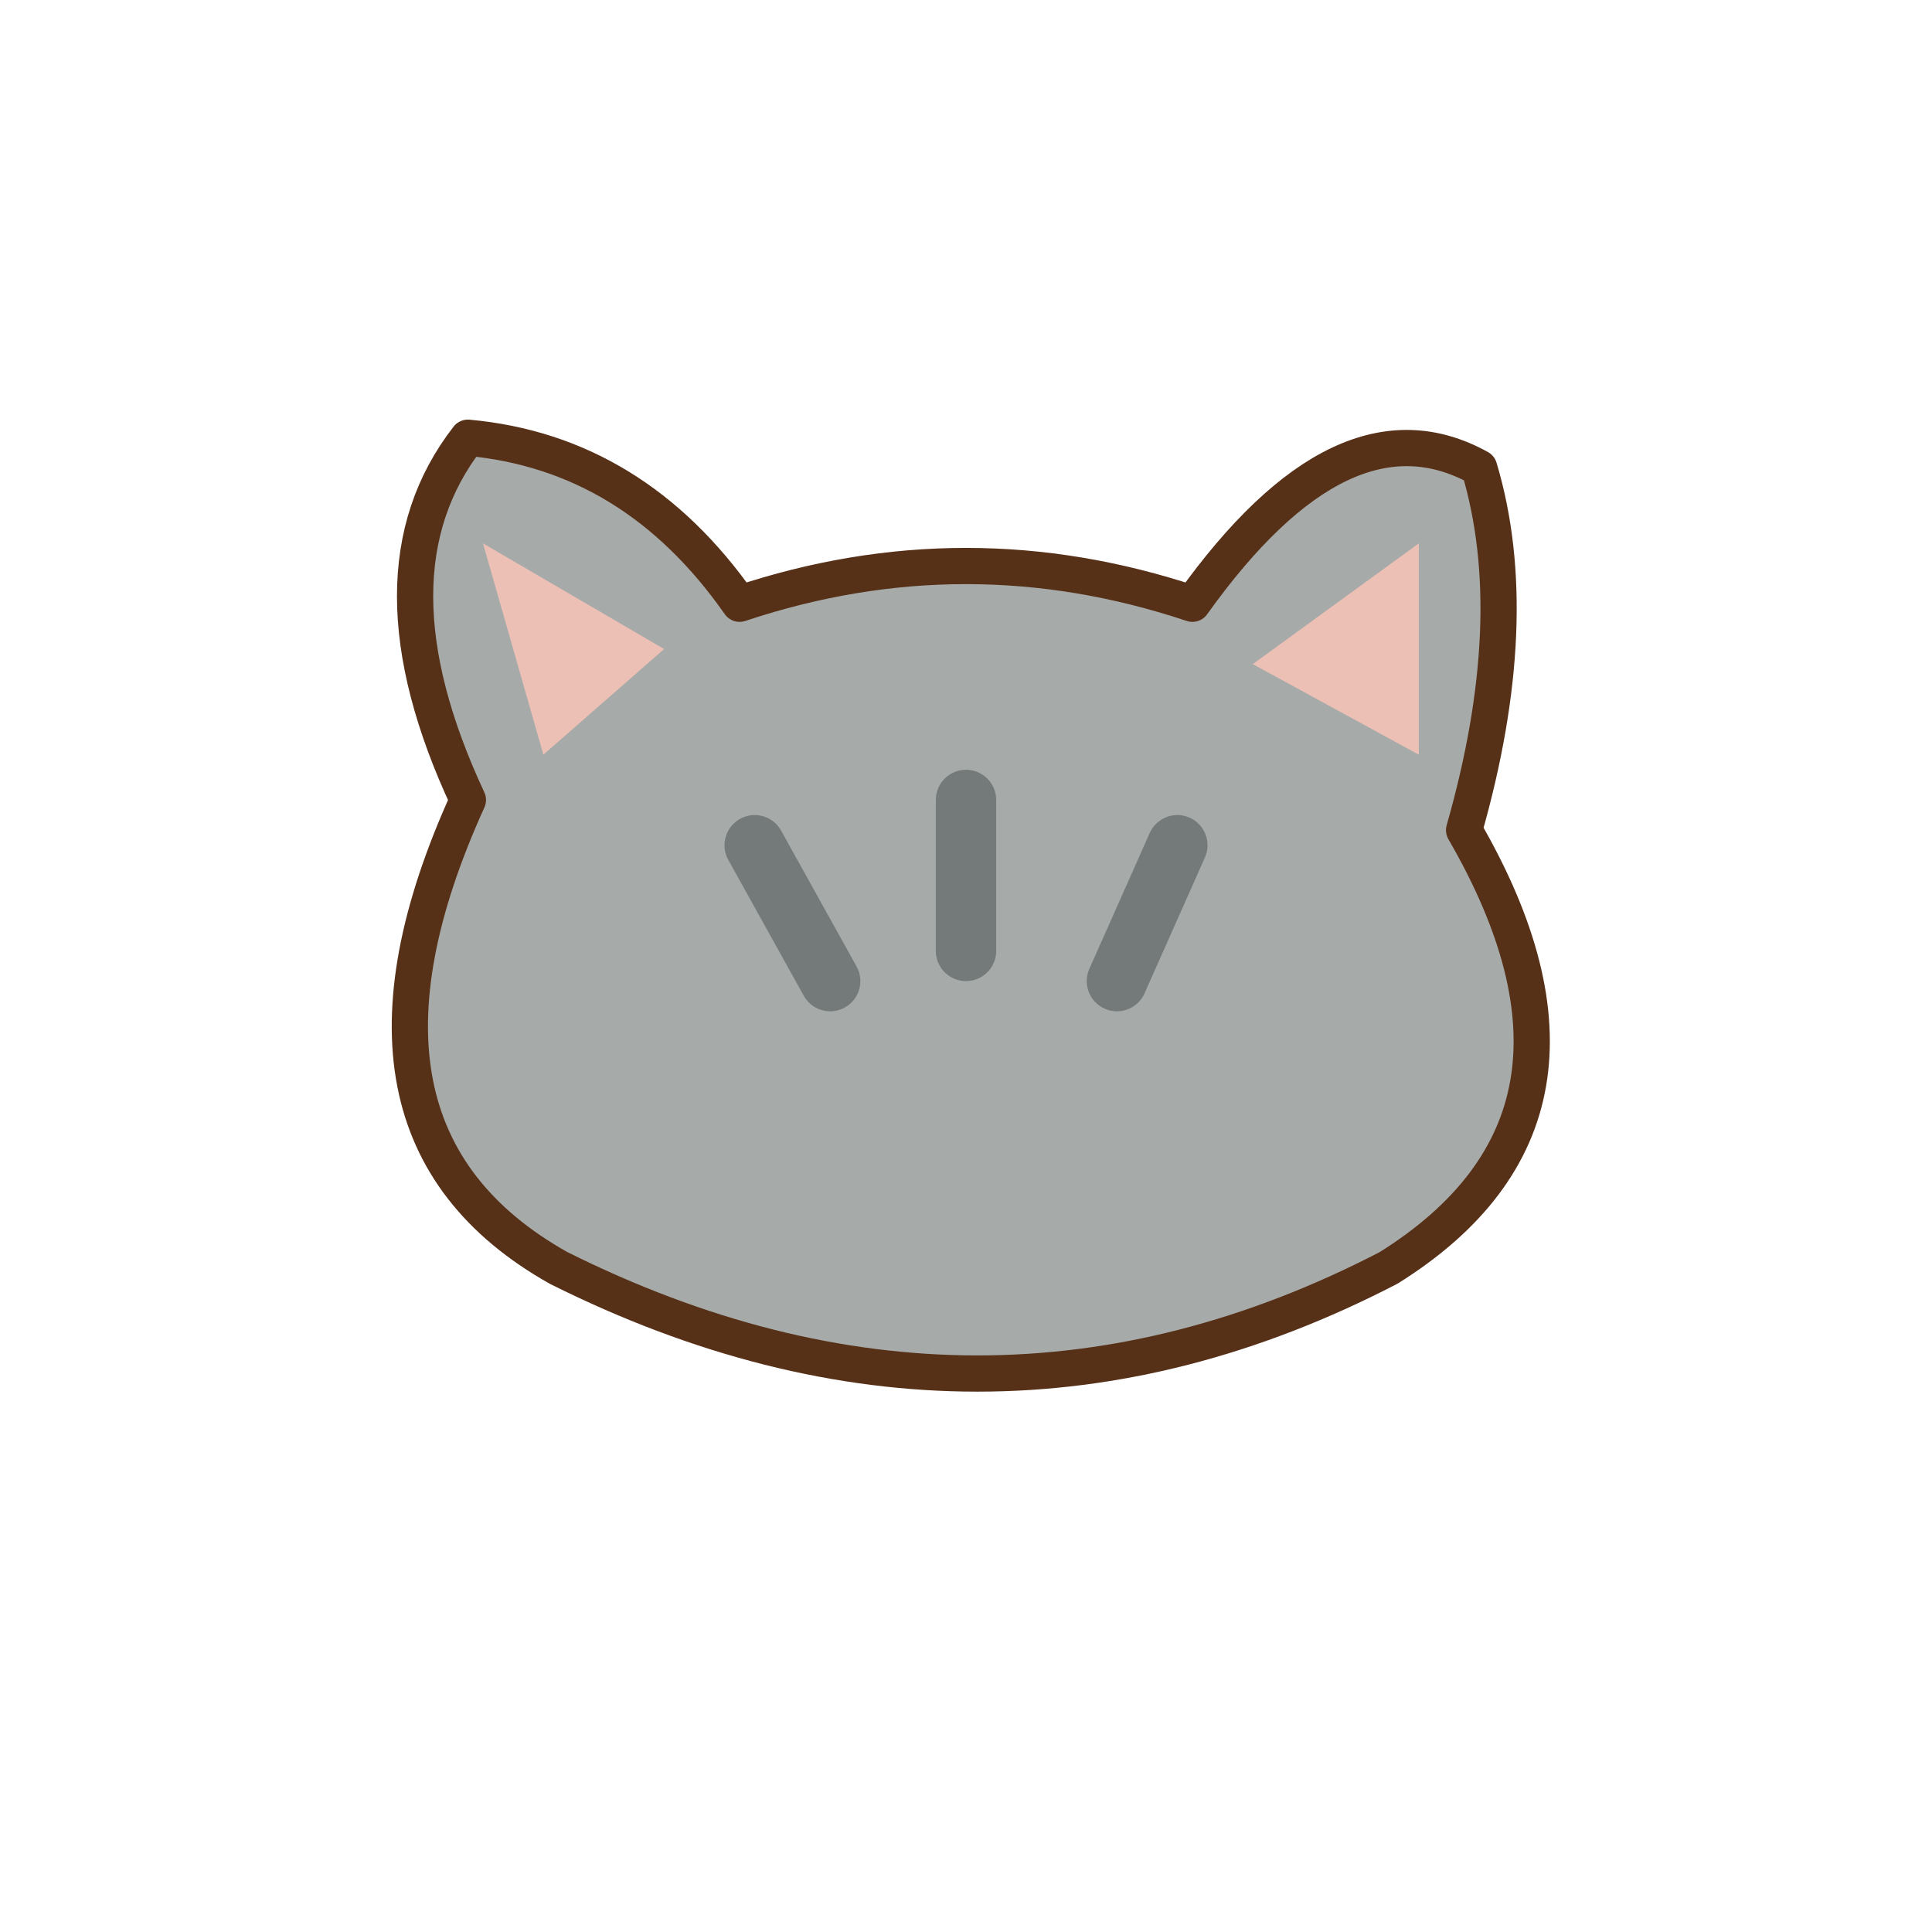
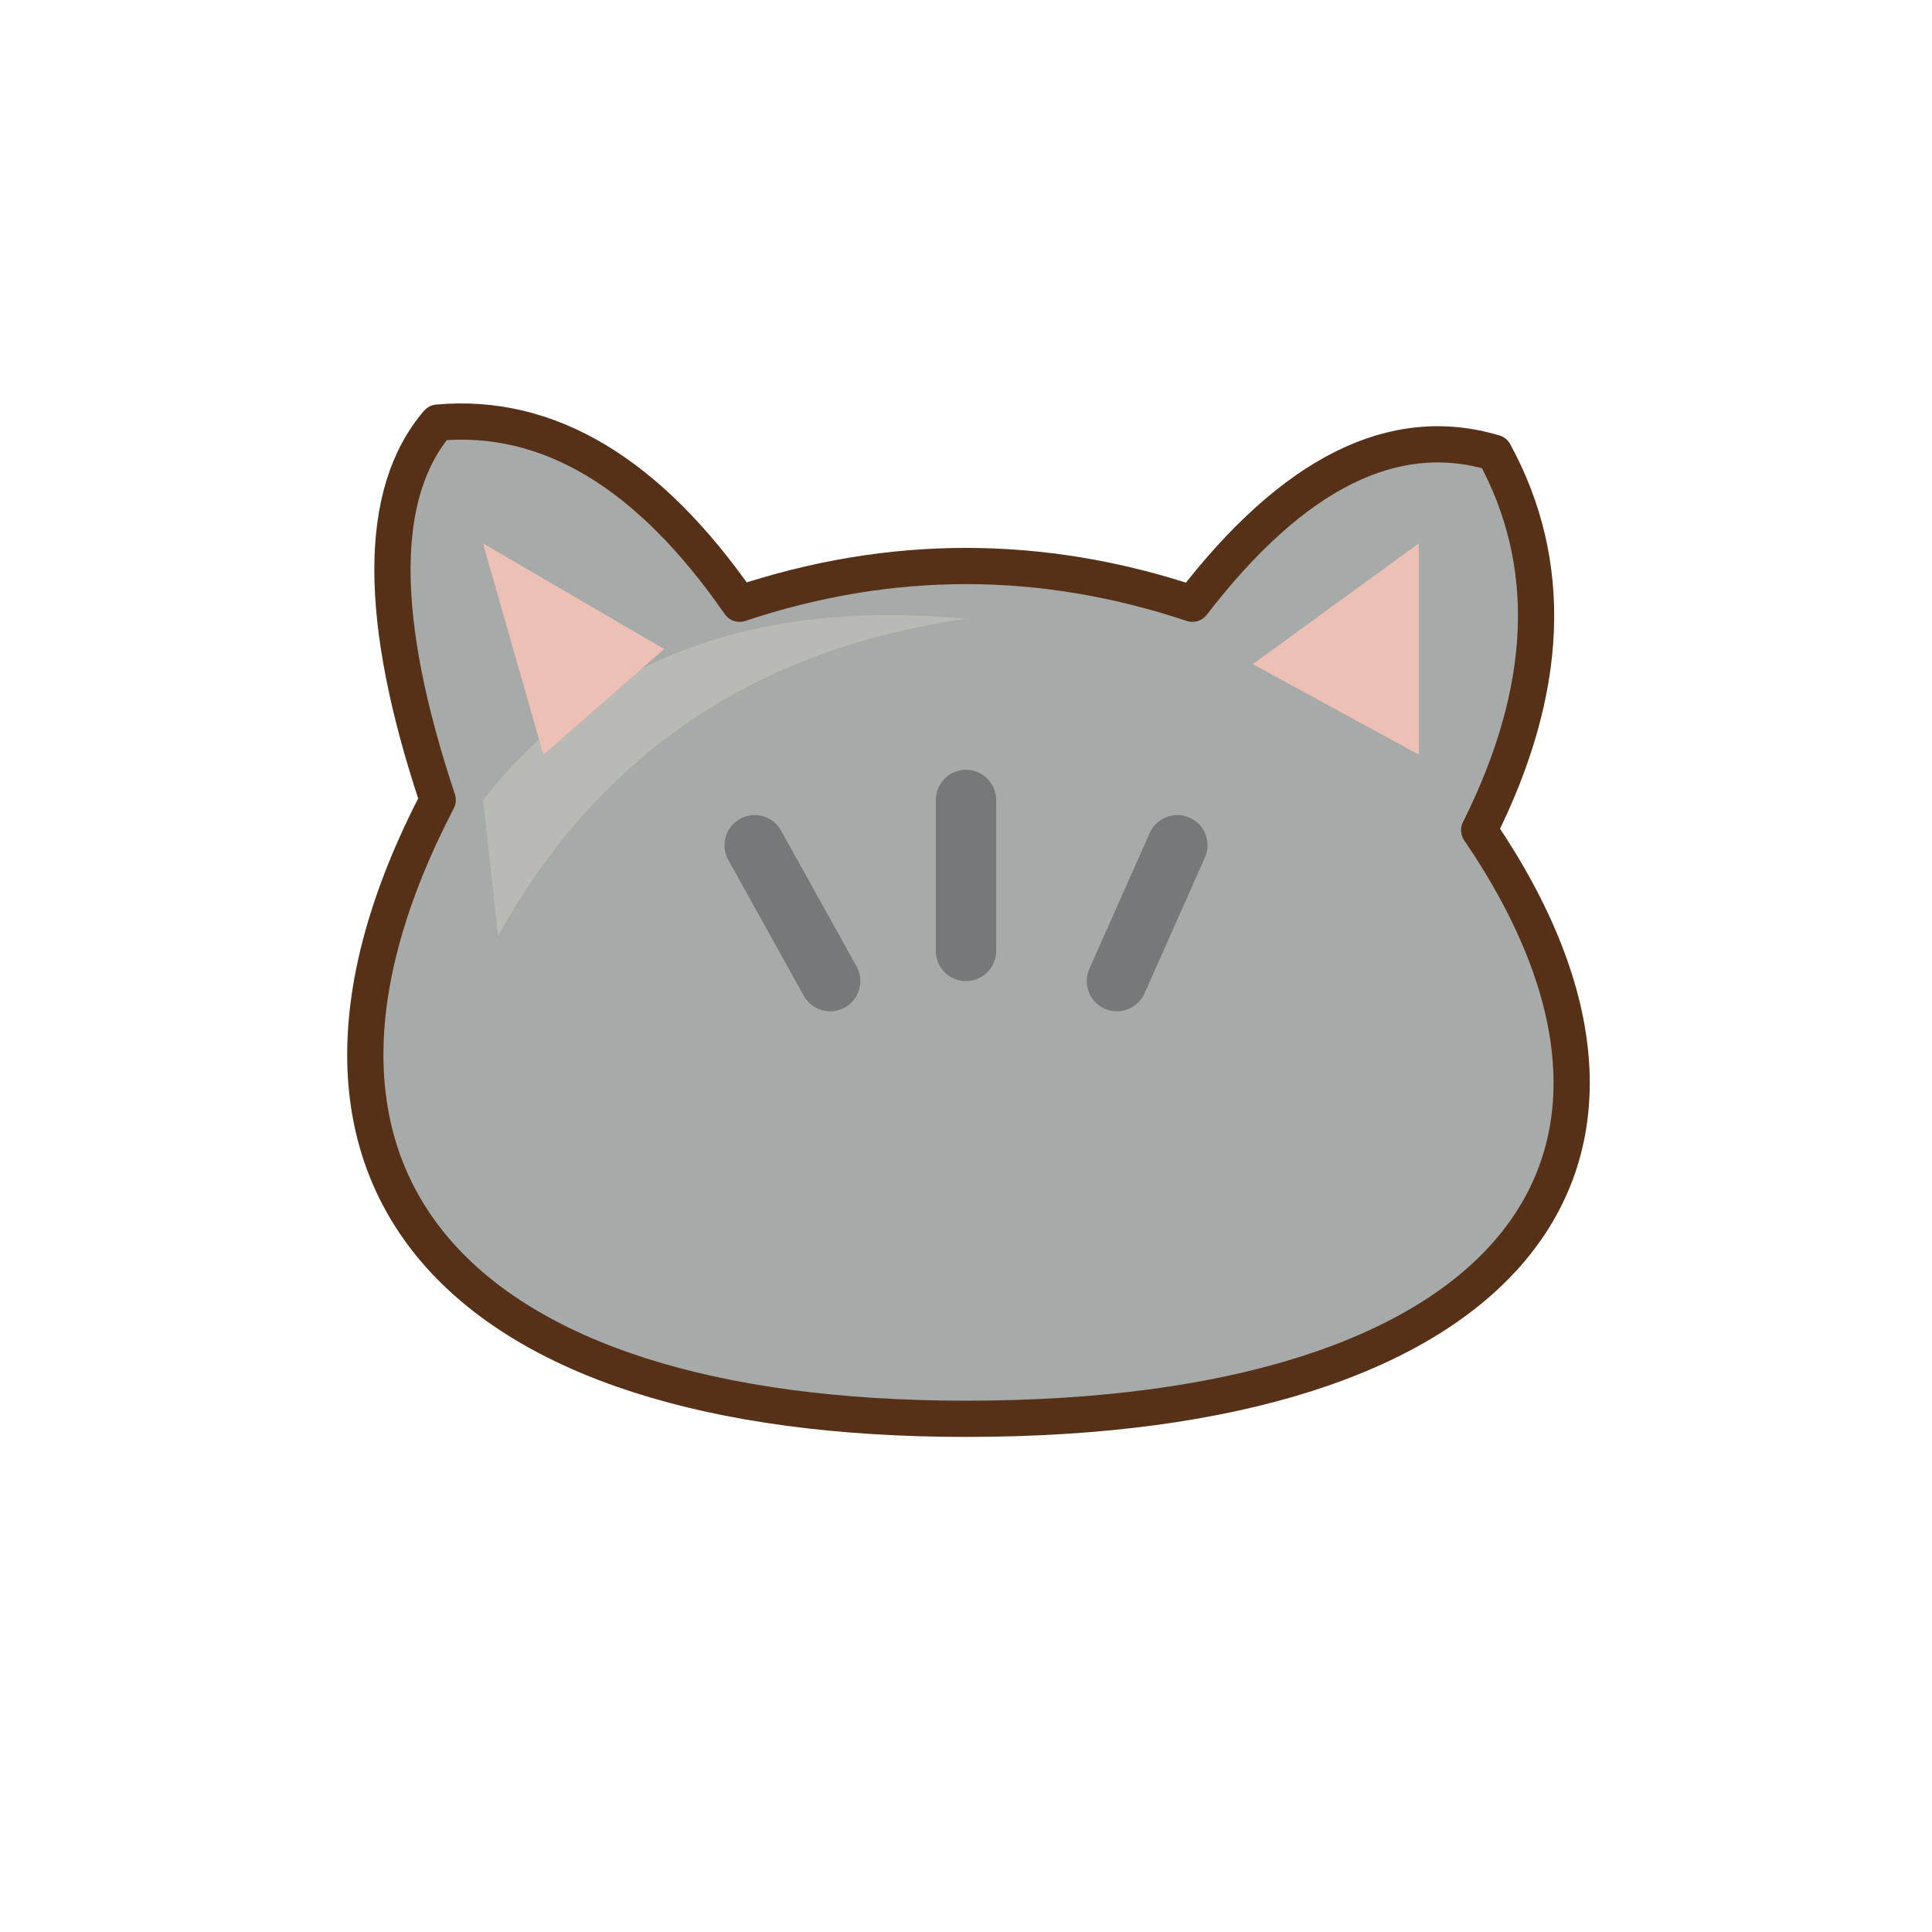
<svg xmlns="http://www.w3.org/2000/svg" width="128" height="128" viewBox="0 0 128 128">
  <g stroke-linecap="round" stroke-linejoin="round">
-     <path d="M31 53 Q24 38 31 29 Q42 30 49 40 Q64 35 79 40 Q89 26 98 31 Q101 41 97 55 Q108 74 92 84 Q65 98 37 84 Q21 75 31 53 Z" fill="#A6AAA8" stroke="#573018" stroke-width="2.4" />
+     <path d="M29 53 Q23 35 29 28 Q40 27 49 40 Q64 35 79 40 Q89 27 99 30 Q105 41 98 55 C113 77 100 94 64 94 C30 94 16 78 29 53 Z" fill="#A6AAA8" stroke="#573018" stroke-width="2.4" />
+     <g opacity="0.2">
+       <path d="M32 53 Q43 39 64 41 Q43 44 33 62 Z" fill="#FFF9E3" stroke="none" stroke-width="2.4" />
+     </g>
    <path d="M32 36 L36 50 L44 43 Z" fill="#ECC0B5" stroke="none" stroke-width="2.4" />
    <path d="M94 36 L83 44 L94 50 Z" fill="#ECC0B5" stroke="none" stroke-width="2.4" />
    <path d="M50 56 L55 65 M64 53 L64 63 M78 56 L74 65" fill="none" stroke="#737A79" stroke-width="4" />
  </g>
</svg>
